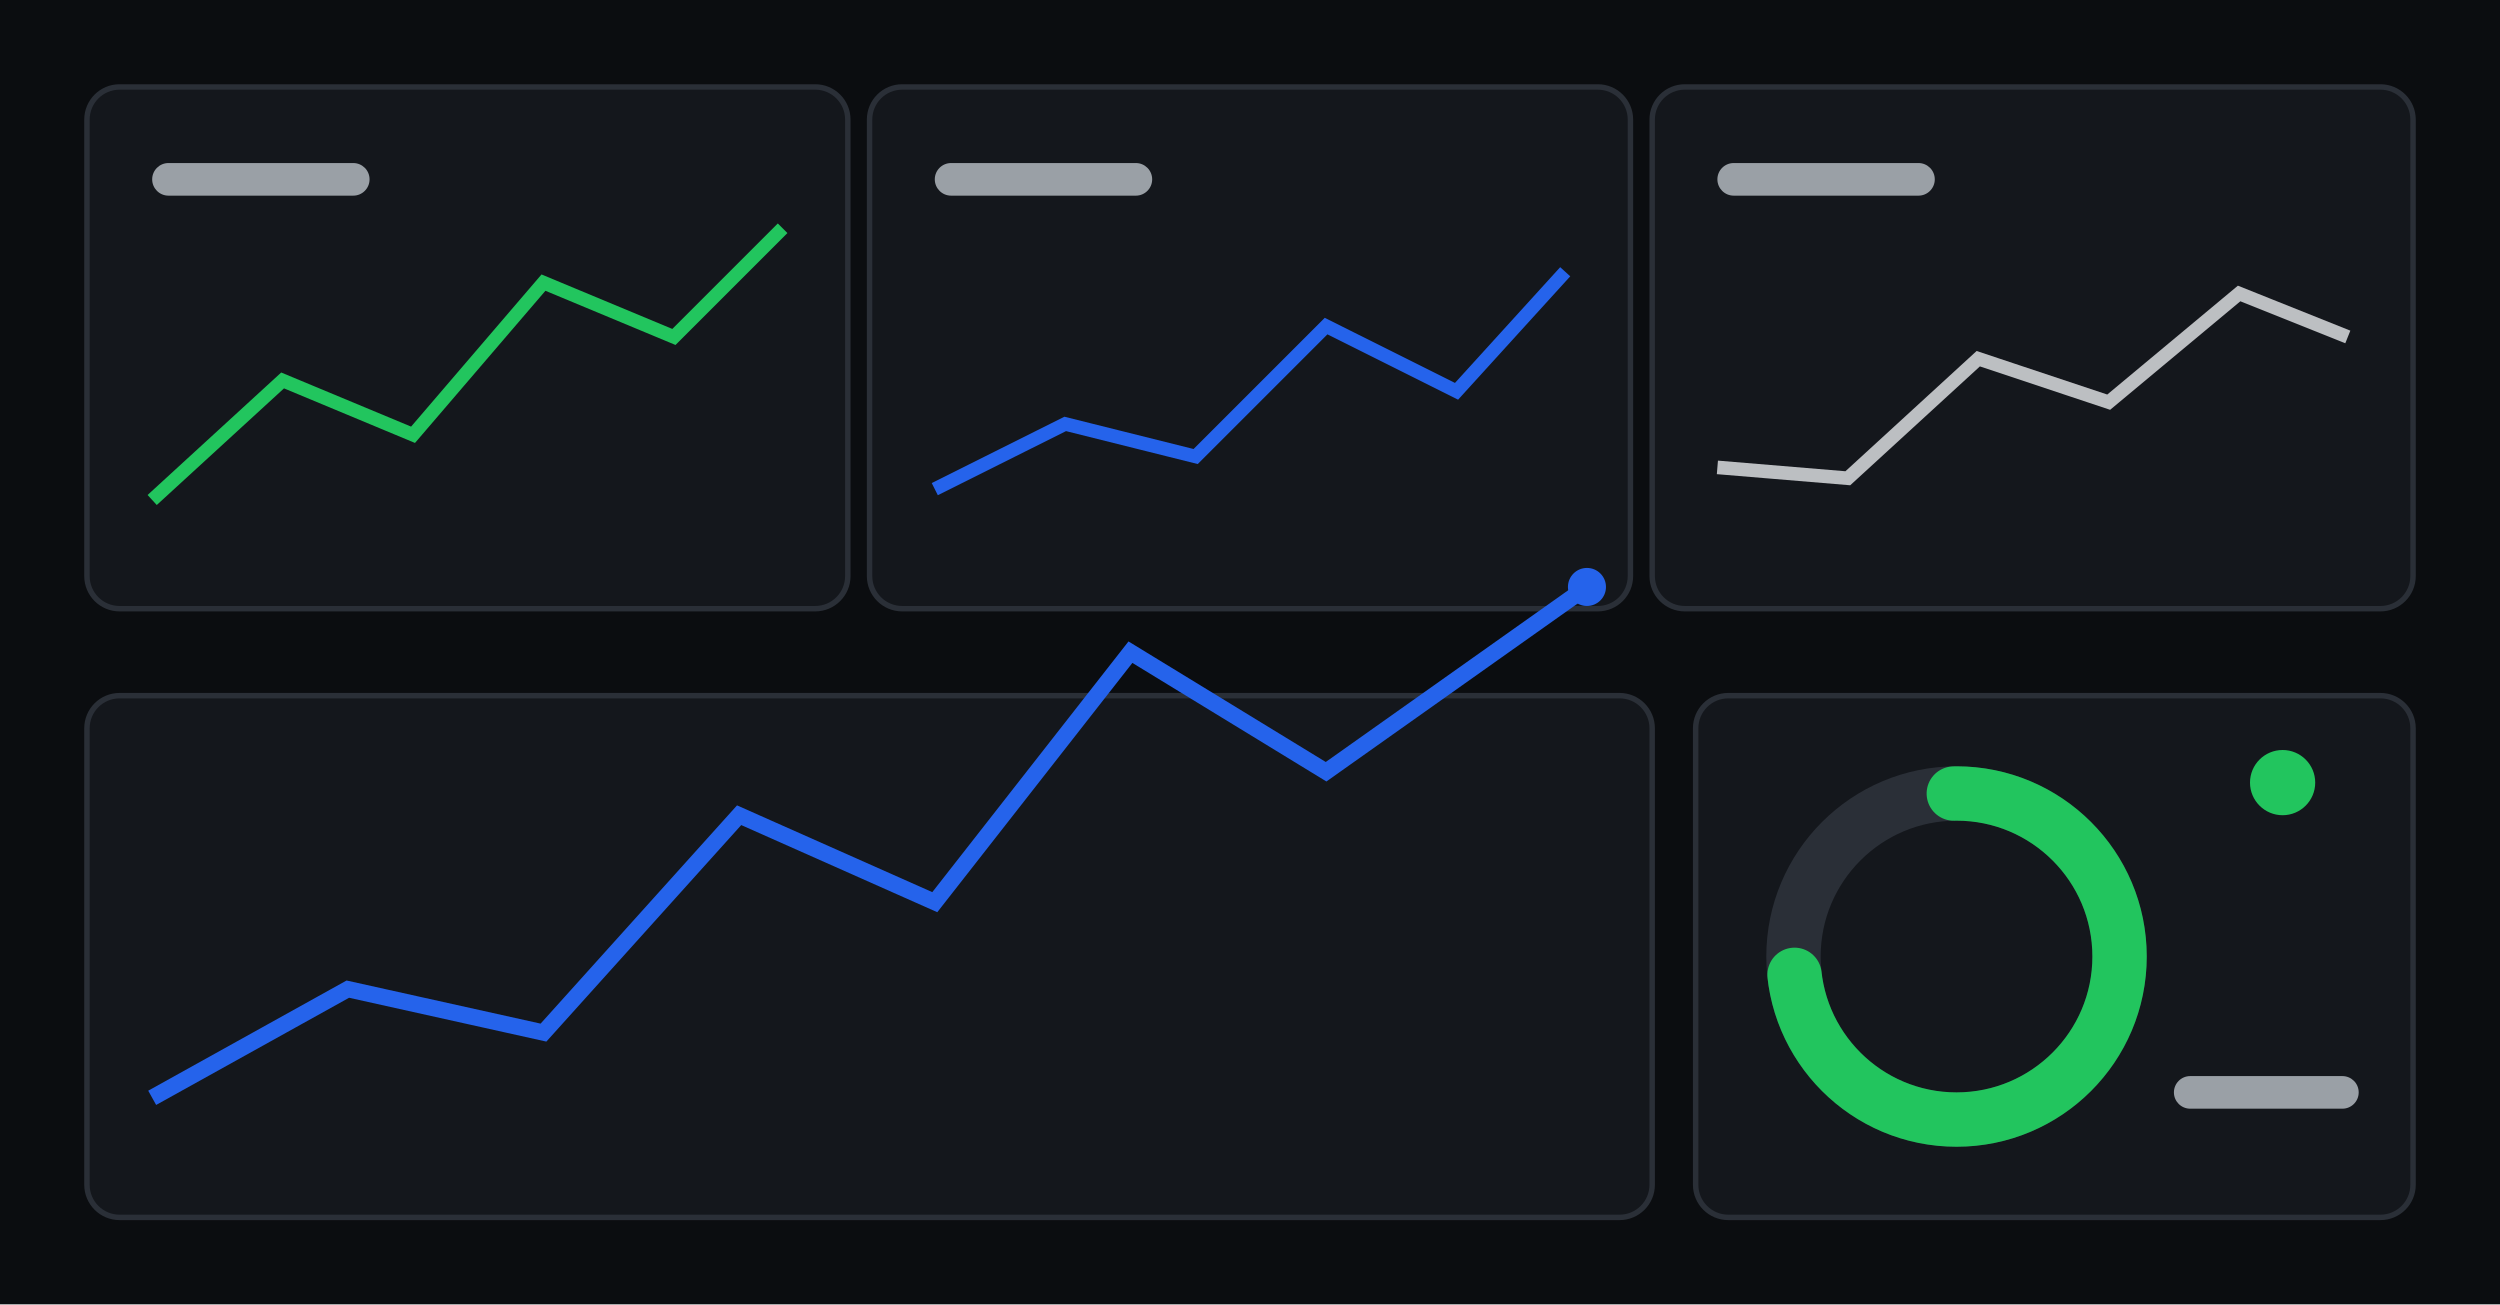
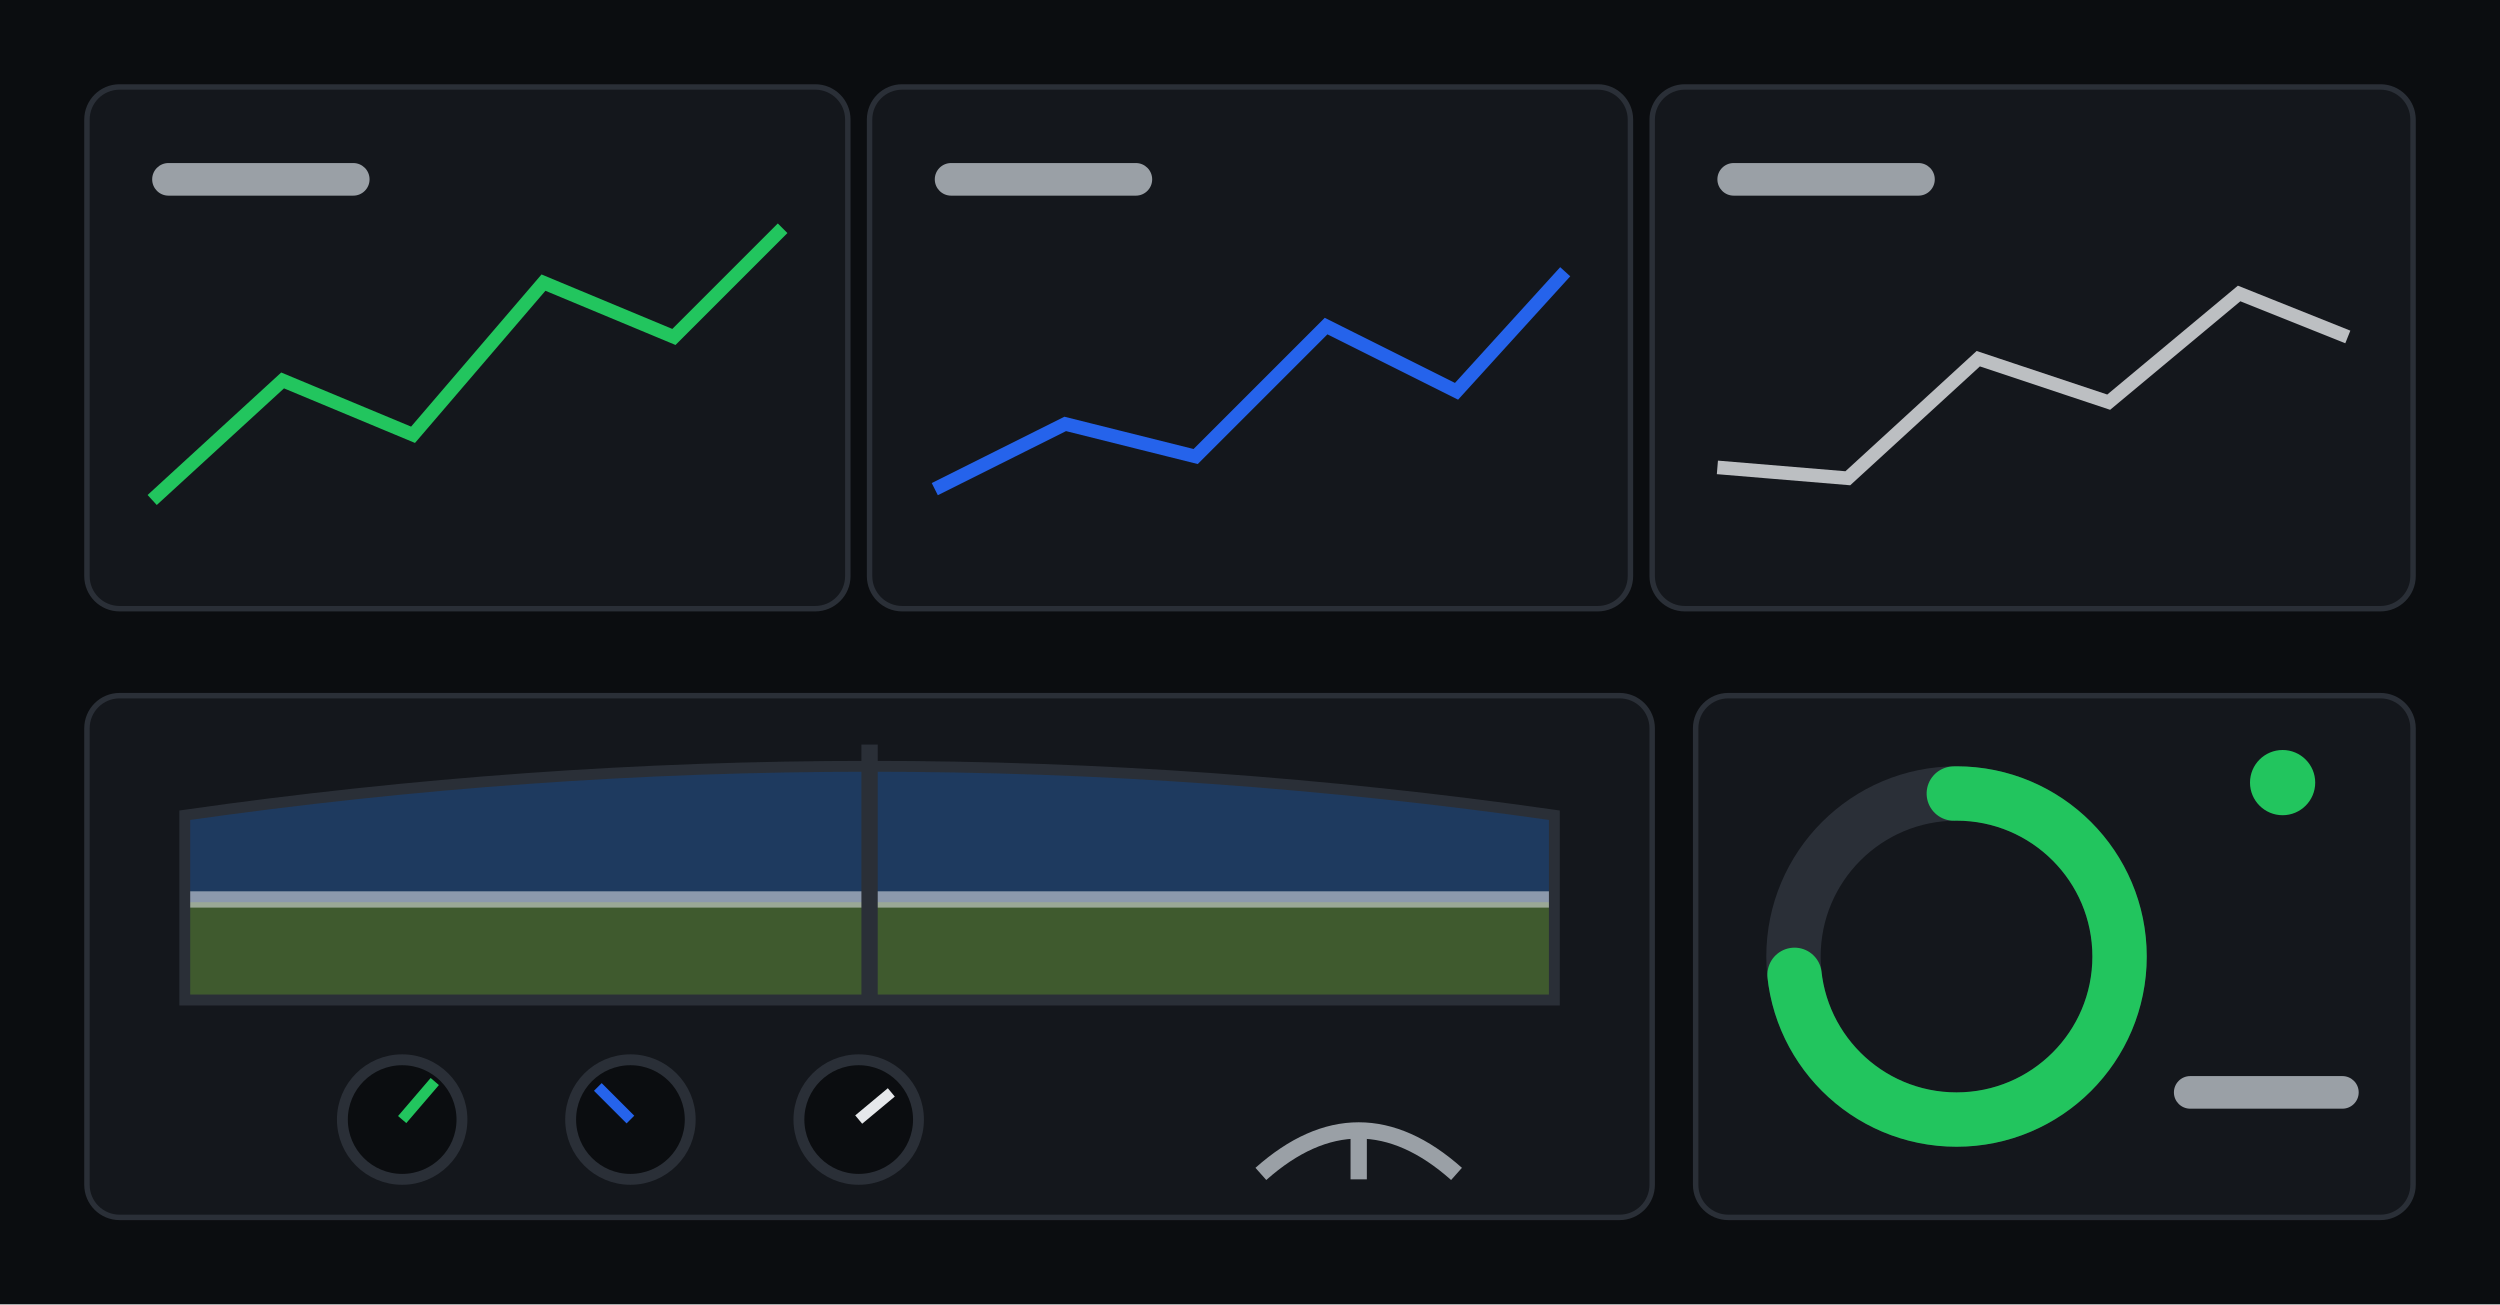
<svg xmlns="http://www.w3.org/2000/svg" viewBox="0 0 460 240" role="img" aria-label="Portfolio control centre">
+   <defs>
+     <clipPath id="ws">
+       <path d="M34 184 L34 150 Q160 132 286 150 L286 184 Z" />
+     </clipPath>
+   </defs>
  <rect width="460" height="240" fill="#0b0d10" />
  <rect x="16" y="16" width="140" height="96" rx="6" fill="#14171c" stroke="#2a2f37" />
  <rect x="160" y="16" width="140" height="96" rx="6" fill="#14171c" stroke="#2a2f37" />
  <rect x="304" y="16" width="140" height="96" rx="6" fill="#14171c" stroke="#2a2f37" />
  <rect x="28" y="30" width="40" height="6" rx="3" fill="#9aa0a6" />
  <rect x="172" y="30" width="40" height="6" rx="3" fill="#9aa0a6" />
  <rect x="316" y="30" width="40" height="6" rx="3" fill="#9aa0a6" />
  <polyline points="28,92 52,70 76,80 100,52 124,62 144,42" fill="none" stroke="#22c55e" stroke-width="2.5" />
  <polyline points="172,90 196,78 220,84 244,60 268,72 288,50" fill="none" stroke="#2563eb" stroke-width="2.5" />
  <polyline points="316,86 340,88 364,66 388,74 412,54 432,62" fill="none" stroke="#e6e8eb" stroke-width="2.5" opacity="0.8" />
  <rect x="16" y="128" width="288" height="96" rx="6" fill="#14171c" stroke="#2a2f37" />
-   <polyline points="28,202 64,182 100,190 136,150 172,166 208,120 244,142 292,108" fill="none" stroke="#2563eb" stroke-width="3" />
-   <circle cx="292" cy="108" r="3.5" fill="#2563eb" />
+   <g clip-path="url(#ws)">
+     <rect x="34" y="130" width="252" height="40" fill="#1e3a5f" />
+     <rect x="34" y="166" width="252" height="30" fill="#3f5a2e" />
+     <rect x="34" y="164" width="252" height="3" fill="#e6e8eb" opacity="0.55" />
+   </g>
+   <path d="M34 184 L34 150 Q160 132 286 150 L286 184 Z" fill="none" stroke="#2a2f37" stroke-width="2" />
+   <line x1="160" y1="137" x2="160" y2="184" stroke="#2a2f37" stroke-width="3" />
+   <circle cx="74" cy="206" r="11" fill="#0b0d10" stroke="#2a2f37" stroke-width="2" />
+   <line x1="74" y1="206" x2="80" y2="199" stroke="#22c55e" stroke-width="2" />
+   <circle cx="116" cy="206" r="11" fill="#0b0d10" stroke="#2a2f37" stroke-width="2" />
+   <line x1="116" y1="206" x2="110" y2="200" stroke="#2563eb" stroke-width="2" />
+   <circle cx="158" cy="206" r="11" fill="#0b0d10" stroke="#2a2f37" stroke-width="2" />
+   <line x1="158" y1="206" x2="164" y2="201" stroke="#e6e8eb" stroke-width="2" />
+   <path d="M232 216 q18 -16 36 0" fill="none" stroke="#9aa0a6" stroke-width="3" />
+   <line x1="250" y1="207" x2="250" y2="217" stroke="#9aa0a6" stroke-width="3" />
  <rect x="312" y="128" width="132" height="96" rx="6" fill="#14171c" stroke="#2a2f37" />
  <circle cx="360" cy="176" r="30" fill="none" stroke="#2a2f37" stroke-width="10" />
  <circle cx="360" cy="176" r="30" fill="none" stroke="#22c55e" stroke-width="10" stroke-dasharray="138 50" stroke-linecap="round" transform="rotate(-90 360 176)" />
  <circle cx="420" cy="144" r="6" fill="#22c55e" />
  <rect x="400" y="198" width="34" height="6" rx="3" fill="#9aa0a6" />
</svg>
